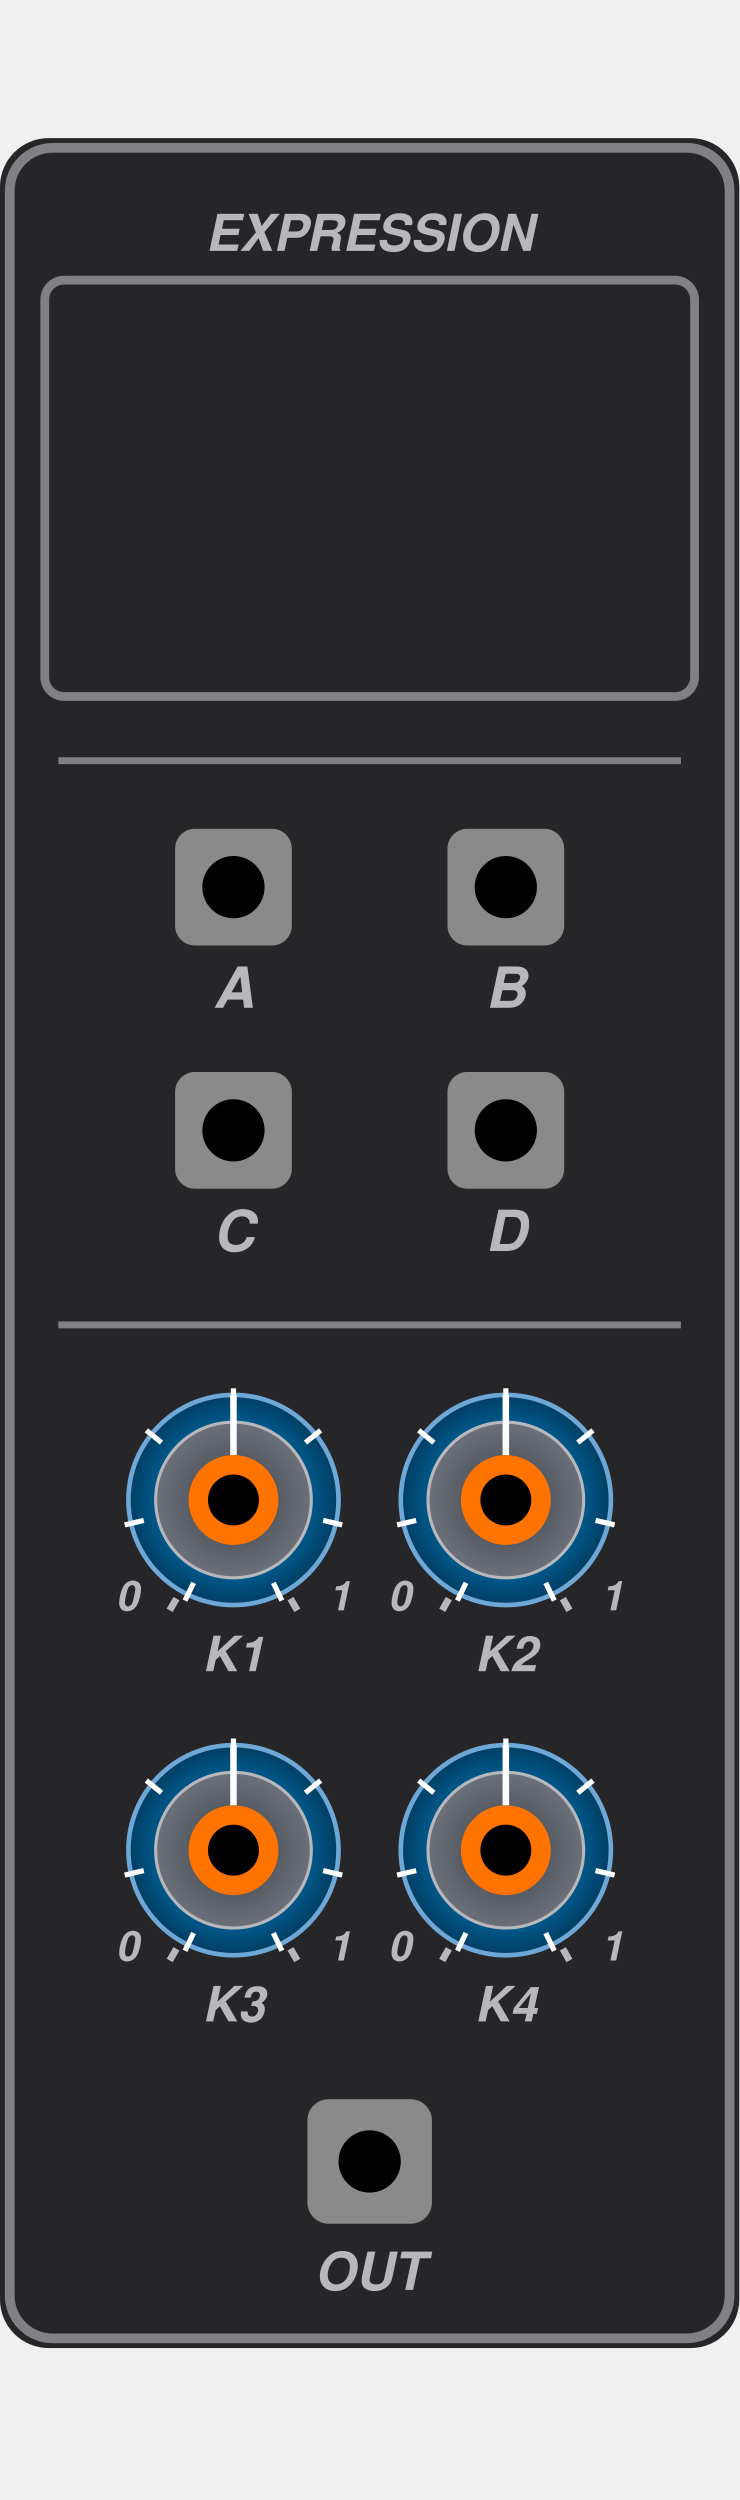
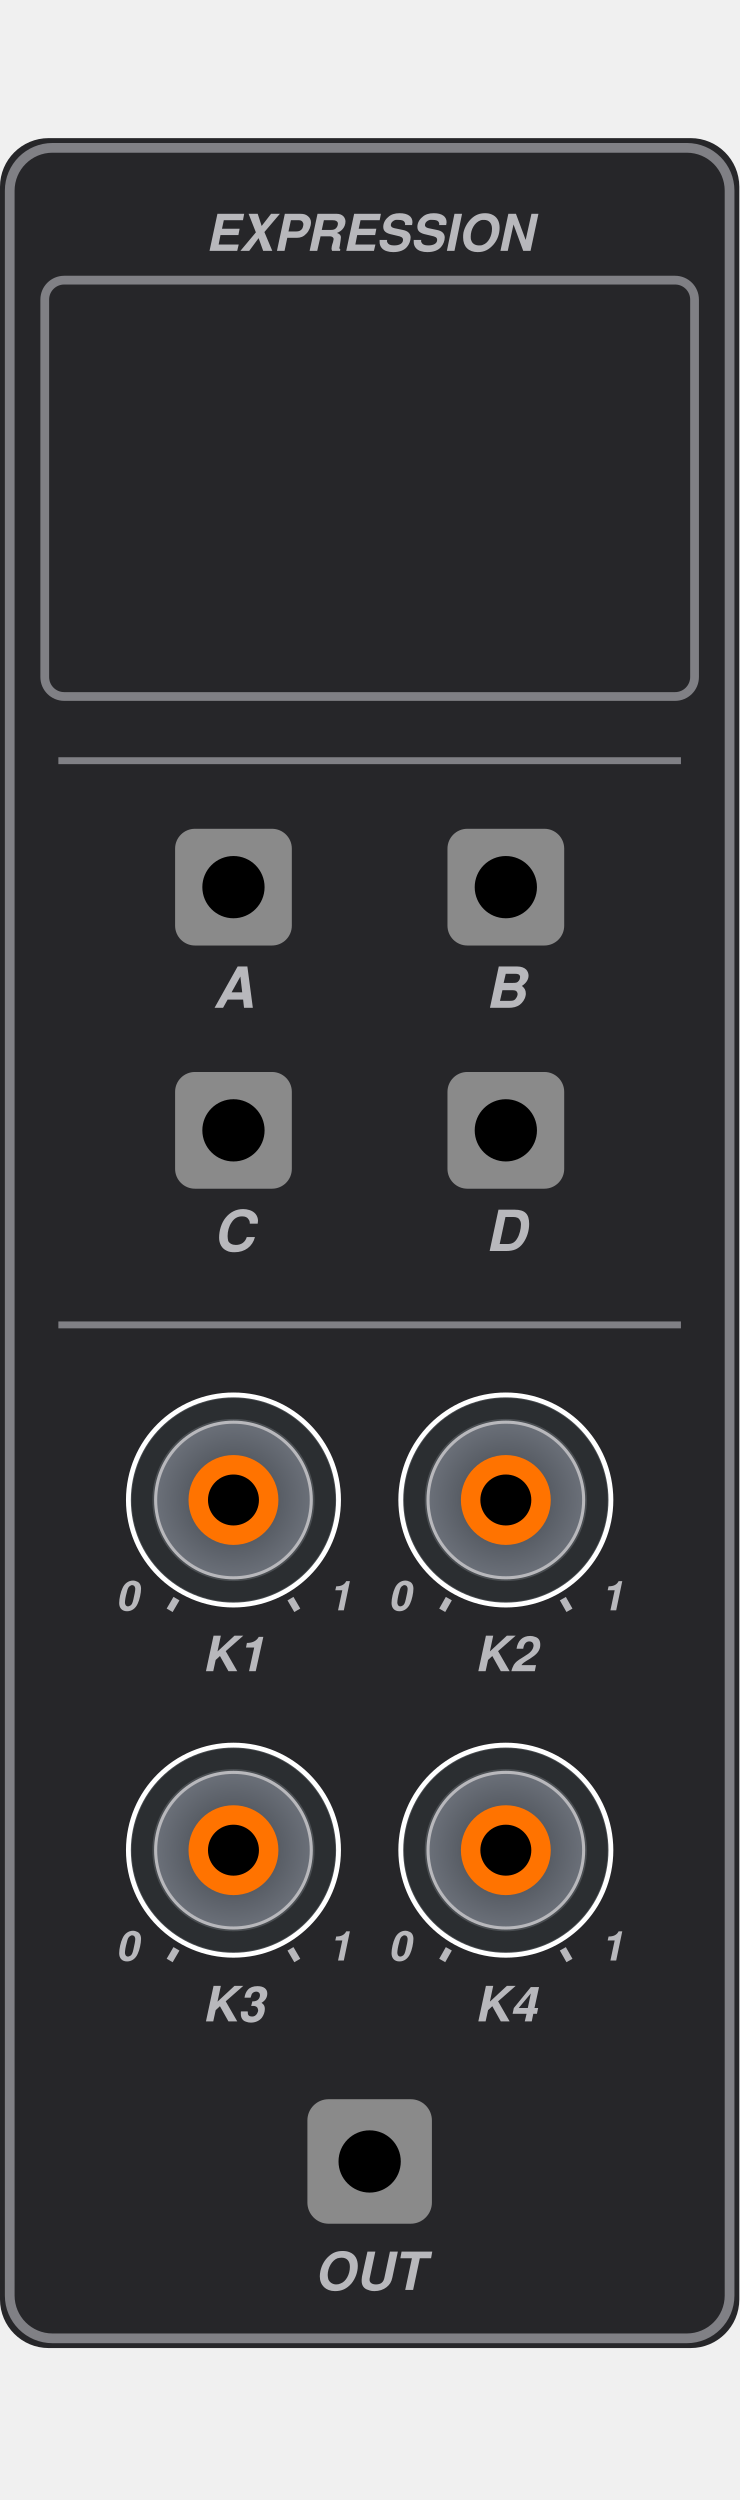
<svg xmlns="http://www.w3.org/2000/svg" width="38mm" height="128.5mm" viewBox="3.9 0 38 128.5" font-family="Arial Narrow, Helvetica, Arial, sans-serif">
  <defs>
    <radialGradient id="blueRing">
      <stop offset="0" stop-color="#1688cc" />
      <stop offset="0.55" stop-color="#006da8" />
      <stop offset="1" stop-color="#003d62" />
    </radialGradient>
    <radialGradient id="blueDial">
      <stop offset="0" stop-color="#1d79b7" />
      <stop offset="0.6" stop-color="#00639a" />
      <stop offset="1" stop-color="#00456e" />
    </radialGradient>
    <radialGradient id="knobCap">
      <stop offset="0" stop-color="#3a3d43" />
      <stop offset="0.4" stop-color="#4c5058" />
      <stop offset="0.62" stop-color="#5a5f67" />
      <stop offset="1" stop-color="#6b7079" />
    </radialGradient>
    <radialGradient id="redLed">
      <stop offset="0" stop-color="#ff4a4a" />
      <stop offset="0.55" stop-color="#d00000" />
      <stop offset="1" stop-color="#650000" />
    </radialGradient>
    <radialGradient id="greenLed">
      <stop offset="0" stop-color="#5cf07a" />
      <stop offset="0.55" stop-color="#12a531" />
      <stop offset="1" stop-color="#054d15" />
    </radialGradient>
    <radialGradient id="orangeLed">
      <stop offset="0" stop-color="#ffbf5c" />
      <stop offset="0.55" stop-color="#ef7d00" />
      <stop offset="1" stop-color="#7a3a00" />
    </radialGradient>
  </defs>
  <g transform="translate(3.9 7.0994)">
    <rect x="0" y="0" width="38" height="113.591" rx="2.5" fill="#262629" />
    <rect x="0.5" y="0.5" width="37" height="112.591" rx="2.2" fill="none" stroke="#808085" stroke-width="0.5" />
    <text x="19" y="5.8" font-size="2.606" font-weight="700" font-style="italic" fill="#b8b8bc" text-anchor="middle" font-family="Arial Narrow, Helvetica, Arial, sans-serif">EXPRESSION</text>
    <rect x="2.3" y="7.3" width="33.4" height="21.4" rx="1" fill="none" stroke="#808085" stroke-width="0.45" />
    <line x1="3" y1="32" x2="35" y2="32" stroke="#808085" stroke-width="0.355" />
    <g data-wcoast-port="aIn" data-wcoast-cx="12" data-wcoast-cy="38.5">
      <rect x="9.00" y="35.50" width="6.00" height="6.00" rx="1.02" fill="#8a8a8a" data-wcoast-role="jackbody" />
      <circle cx="12" cy="38.5" r="1.6" fill="#000000" data-wcoast-role="jackhole" />
    </g>
    <text x="12" y="44.7" font-size="2.906" font-weight="700" font-style="italic" fill="#b8b8bc" text-anchor="middle" font-family="Arial Narrow, Helvetica, Arial, sans-serif">A</text>
    <g data-wcoast-port="bIn" data-wcoast-cx="26" data-wcoast-cy="38.5">
      <rect x="23.00" y="35.50" width="6.00" height="6.00" rx="1.02" fill="#8a8a8a" data-wcoast-role="jackbody" />
      <circle cx="26" cy="38.5" r="1.6" fill="#000000" data-wcoast-role="jackhole" />
    </g>
    <text x="26" y="44.7" font-size="2.906" font-weight="700" font-style="italic" fill="#b8b8bc" text-anchor="middle" font-family="Arial Narrow, Helvetica, Arial, sans-serif">B</text>
    <g data-wcoast-port="cIn" data-wcoast-cx="12" data-wcoast-cy="51">
      <rect x="9.00" y="48.00" width="6.00" height="6.00" rx="1.02" fill="#8a8a8a" data-wcoast-role="jackbody" />
      <circle cx="12" cy="51" r="1.6" fill="#000000" data-wcoast-role="jackhole" />
    </g>
    <text x="12" y="57.2" font-size="2.906" font-weight="700" font-style="italic" fill="#b8b8bc" text-anchor="middle" font-family="Arial Narrow, Helvetica, Arial, sans-serif">C</text>
    <g data-wcoast-port="dIn" data-wcoast-cx="26" data-wcoast-cy="51">
      <rect x="23.00" y="48.00" width="6.00" height="6.00" rx="1.02" fill="#8a8a8a" data-wcoast-role="jackbody" />
      <circle cx="26" cy="51" r="1.6" fill="#000000" data-wcoast-role="jackhole" />
    </g>
    <text x="26" y="57.2" font-size="2.906" font-weight="700" font-style="italic" fill="#b8b8bc" text-anchor="middle" font-family="Arial Narrow, Helvetica, Arial, sans-serif">D</text>
    <line x1="3" y1="61" x2="35" y2="61" stroke="#808085" stroke-width="0.355" />
    <text x="7.125" y="75.672" font-size="2.106" font-weight="700" font-style="italic" fill="#b8b8bc" text-anchor="end" font-family="Arial Narrow, Helvetica, Arial, sans-serif">0</text>
    <text x="16.875" y="75.672" font-size="2.106" font-weight="700" font-style="italic" fill="#b8b8bc" text-anchor="start" font-family="Arial Narrow, Helvetica, Arial, sans-serif">1</text>
    <g data-wcoast-param="k1" data-wcoast-cx="12" data-wcoast-cy="70" data-wcoast-angle-min="-150" data-wcoast-angle-max="150" data-wcoast-port="k1Cv" data-wcoast-depth="k1Depth" data-wcoast-av="off">
-       <circle cx="12" cy="70" r="5.4" fill="url(#blueRing)" stroke="#6fa8d6" stroke-width="0.238" />
+       <circle cx="12" cy="70" r="5.4" fill="#4a4e52" stroke="#ffffff" stroke-width="0.25" data-wcoast-role="rim" />
+       <circle cx="12" cy="70" r="4.7" fill="none" stroke="#2b2e31" stroke-width="1.064" data-wcoast-role="gauge-track" />
      <circle cx="12" cy="70" r="4" fill="url(#knobCap)" stroke="#b8b8bc" stroke-width="0.159" />
      <line x1="9.07" y1="75.07" x2="8.72" y2="75.67" stroke="#b8b8bc" stroke-width="0.355" />
      <line x1="14.93" y1="75.07" x2="15.28" y2="75.67" stroke="#b8b8bc" stroke-width="0.355" />
      <circle cx="12" cy="70" r="2.31" fill="#ff7300" />
      <circle cx="12" cy="70" r="1.31" fill="#000000" data-wcoast-role="jackhole" />
-       <g data-wcoast-role="indicator">
-         <line x1="12.00" y1="64.26" x2="12.00" y2="65.27" stroke="#ffffff" stroke-width="0.268" />
-         <line x1="16.48" y1="66.42" x2="15.70" y2="67.05" stroke="#ffffff" stroke-width="0.268" />
-         <line x1="17.59" y1="71.28" x2="16.61" y2="71.05" stroke="#ffffff" stroke-width="0.268" />
-         <line x1="14.49" y1="75.17" x2="14.05" y2="74.26" stroke="#ffffff" stroke-width="0.268" />
-         <line x1="9.51" y1="75.17" x2="9.95" y2="74.26" stroke="#ffffff" stroke-width="0.268" />
-         <line x1="6.41" y1="71.28" x2="7.39" y2="71.05" stroke="#ffffff" stroke-width="0.268" />
-         <line x1="7.52" y1="66.42" x2="8.30" y2="67.05" stroke="#ffffff" stroke-width="0.268" />
-         <line x1="12" y1="67.69" x2="12" y2="64.60" stroke="#ffffff" stroke-width="0.335" />
-       </g>
+       <g data-wcoast-role="indicator" data-wcoast-cap="4">
+     </g>
    </g>
    <text x="12" y="78.8" font-size="2.506" font-weight="700" font-style="italic" fill="#b8b8bc" text-anchor="middle" font-family="Arial Narrow, Helvetica, Arial, sans-serif">K1</text>
    <text x="21.125" y="75.672" font-size="2.106" font-weight="700" font-style="italic" fill="#b8b8bc" text-anchor="end" font-family="Arial Narrow, Helvetica, Arial, sans-serif">0</text>
    <text x="30.875" y="75.672" font-size="2.106" font-weight="700" font-style="italic" fill="#b8b8bc" text-anchor="start" font-family="Arial Narrow, Helvetica, Arial, sans-serif">1</text>
    <g data-wcoast-param="k2" data-wcoast-cx="26" data-wcoast-cy="70" data-wcoast-angle-min="-150" data-wcoast-angle-max="150" data-wcoast-port="k2Cv" data-wcoast-depth="k2Depth" data-wcoast-av="off">
-       <circle cx="26" cy="70" r="5.4" fill="url(#blueRing)" stroke="#6fa8d6" stroke-width="0.238" />
+       <circle cx="26" cy="70" r="5.4" fill="#4a4e52" stroke="#ffffff" stroke-width="0.25" data-wcoast-role="rim" />
+       <circle cx="26" cy="70" r="4.7" fill="none" stroke="#2b2e31" stroke-width="1.064" data-wcoast-role="gauge-track" />
      <circle cx="26" cy="70" r="4" fill="url(#knobCap)" stroke="#b8b8bc" stroke-width="0.159" />
      <line x1="23.07" y1="75.07" x2="22.73" y2="75.67" stroke="#b8b8bc" stroke-width="0.355" />
      <line x1="28.93" y1="75.07" x2="29.27" y2="75.67" stroke="#b8b8bc" stroke-width="0.355" />
      <circle cx="26" cy="70" r="2.31" fill="#ff7300" />
      <circle cx="26" cy="70" r="1.31" fill="#000000" data-wcoast-role="jackhole" />
-       <g data-wcoast-role="indicator">
-         <line x1="26.00" y1="64.26" x2="26.00" y2="65.27" stroke="#ffffff" stroke-width="0.268" />
-         <line x1="30.48" y1="66.42" x2="29.70" y2="67.05" stroke="#ffffff" stroke-width="0.268" />
-         <line x1="31.59" y1="71.28" x2="30.61" y2="71.05" stroke="#ffffff" stroke-width="0.268" />
-         <line x1="28.49" y1="75.17" x2="28.05" y2="74.26" stroke="#ffffff" stroke-width="0.268" />
-         <line x1="23.51" y1="75.17" x2="23.95" y2="74.26" stroke="#ffffff" stroke-width="0.268" />
-         <line x1="20.41" y1="71.28" x2="21.39" y2="71.05" stroke="#ffffff" stroke-width="0.268" />
-         <line x1="21.52" y1="66.42" x2="22.30" y2="67.05" stroke="#ffffff" stroke-width="0.268" />
-         <line x1="26" y1="67.69" x2="26" y2="64.60" stroke="#ffffff" stroke-width="0.335" />
-       </g>
+       <g data-wcoast-role="indicator" data-wcoast-cap="4">
+     </g>
    </g>
    <text x="26" y="78.8" font-size="2.506" font-weight="700" font-style="italic" fill="#b8b8bc" text-anchor="middle" font-family="Arial Narrow, Helvetica, Arial, sans-serif">K2</text>
    <text x="7.125" y="93.672" font-size="2.106" font-weight="700" font-style="italic" fill="#b8b8bc" text-anchor="end" font-family="Arial Narrow, Helvetica, Arial, sans-serif">0</text>
    <text x="16.875" y="93.672" font-size="2.106" font-weight="700" font-style="italic" fill="#b8b8bc" text-anchor="start" font-family="Arial Narrow, Helvetica, Arial, sans-serif">1</text>
    <g data-wcoast-param="k3" data-wcoast-cx="12" data-wcoast-cy="88" data-wcoast-angle-min="-150" data-wcoast-angle-max="150" data-wcoast-port="k3Cv" data-wcoast-depth="k3Depth" data-wcoast-av="off">
-       <circle cx="12" cy="88" r="5.4" fill="url(#blueRing)" stroke="#6fa8d6" stroke-width="0.238" />
+       <circle cx="12" cy="88" r="5.4" fill="#4a4e52" stroke="#ffffff" stroke-width="0.25" data-wcoast-role="rim" />
+       <circle cx="12" cy="88" r="4.7" fill="none" stroke="#2b2e31" stroke-width="1.064" data-wcoast-role="gauge-track" />
      <circle cx="12" cy="88" r="4" fill="url(#knobCap)" stroke="#b8b8bc" stroke-width="0.159" />
      <line x1="9.07" y1="93.07" x2="8.72" y2="93.67" stroke="#b8b8bc" stroke-width="0.355" />
      <line x1="14.93" y1="93.07" x2="15.28" y2="93.67" stroke="#b8b8bc" stroke-width="0.355" />
      <circle cx="12" cy="88" r="2.31" fill="#ff7300" />
      <circle cx="12" cy="88" r="1.31" fill="#000000" data-wcoast-role="jackhole" />
-       <g data-wcoast-role="indicator">
-         <line x1="12.00" y1="82.26" x2="12.00" y2="83.27" stroke="#ffffff" stroke-width="0.268" />
-         <line x1="16.48" y1="84.42" x2="15.70" y2="85.05" stroke="#ffffff" stroke-width="0.268" />
-         <line x1="17.59" y1="89.28" x2="16.61" y2="89.05" stroke="#ffffff" stroke-width="0.268" />
-         <line x1="14.49" y1="93.17" x2="14.05" y2="92.26" stroke="#ffffff" stroke-width="0.268" />
-         <line x1="9.51" y1="93.17" x2="9.95" y2="92.26" stroke="#ffffff" stroke-width="0.268" />
-         <line x1="6.41" y1="89.28" x2="7.39" y2="89.05" stroke="#ffffff" stroke-width="0.268" />
-         <line x1="7.52" y1="84.42" x2="8.30" y2="85.05" stroke="#ffffff" stroke-width="0.268" />
-         <line x1="12" y1="85.69" x2="12" y2="82.60" stroke="#ffffff" stroke-width="0.335" />
-       </g>
+       <g data-wcoast-role="indicator" data-wcoast-cap="4">
+     </g>
    </g>
    <text x="12" y="96.8" font-size="2.506" font-weight="700" font-style="italic" fill="#b8b8bc" text-anchor="middle" font-family="Arial Narrow, Helvetica, Arial, sans-serif">K3</text>
    <text x="21.125" y="93.672" font-size="2.106" font-weight="700" font-style="italic" fill="#b8b8bc" text-anchor="end" font-family="Arial Narrow, Helvetica, Arial, sans-serif">0</text>
    <text x="30.875" y="93.672" font-size="2.106" font-weight="700" font-style="italic" fill="#b8b8bc" text-anchor="start" font-family="Arial Narrow, Helvetica, Arial, sans-serif">1</text>
    <g data-wcoast-param="k4" data-wcoast-cx="26" data-wcoast-cy="88" data-wcoast-angle-min="-150" data-wcoast-angle-max="150" data-wcoast-port="k4Cv" data-wcoast-depth="k4Depth" data-wcoast-av="off">
-       <circle cx="26" cy="88" r="5.4" fill="url(#blueRing)" stroke="#6fa8d6" stroke-width="0.238" />
+       <circle cx="26" cy="88" r="5.4" fill="#4a4e52" stroke="#ffffff" stroke-width="0.25" data-wcoast-role="rim" />
+       <circle cx="26" cy="88" r="4.7" fill="none" stroke="#2b2e31" stroke-width="1.064" data-wcoast-role="gauge-track" />
      <circle cx="26" cy="88" r="4" fill="url(#knobCap)" stroke="#b8b8bc" stroke-width="0.159" />
      <line x1="23.07" y1="93.07" x2="22.73" y2="93.67" stroke="#b8b8bc" stroke-width="0.355" />
      <line x1="28.93" y1="93.07" x2="29.27" y2="93.67" stroke="#b8b8bc" stroke-width="0.355" />
      <circle cx="26" cy="88" r="2.31" fill="#ff7300" />
      <circle cx="26" cy="88" r="1.31" fill="#000000" data-wcoast-role="jackhole" />
-       <g data-wcoast-role="indicator">
-         <line x1="26.00" y1="82.26" x2="26.00" y2="83.27" stroke="#ffffff" stroke-width="0.268" />
-         <line x1="30.48" y1="84.42" x2="29.70" y2="85.05" stroke="#ffffff" stroke-width="0.268" />
-         <line x1="31.59" y1="89.28" x2="30.61" y2="89.05" stroke="#ffffff" stroke-width="0.268" />
-         <line x1="28.49" y1="93.17" x2="28.05" y2="92.26" stroke="#ffffff" stroke-width="0.268" />
-         <line x1="23.51" y1="93.17" x2="23.95" y2="92.26" stroke="#ffffff" stroke-width="0.268" />
-         <line x1="20.41" y1="89.28" x2="21.39" y2="89.05" stroke="#ffffff" stroke-width="0.268" />
-         <line x1="21.52" y1="84.42" x2="22.30" y2="85.05" stroke="#ffffff" stroke-width="0.268" />
-         <line x1="26" y1="85.69" x2="26" y2="82.60" stroke="#ffffff" stroke-width="0.335" />
-       </g>
+       <g data-wcoast-role="indicator" data-wcoast-cap="4">
+     </g>
    </g>
    <text x="26" y="96.8" font-size="2.506" font-weight="700" font-style="italic" fill="#b8b8bc" text-anchor="middle" font-family="Arial Narrow, Helvetica, Arial, sans-serif">K4</text>
    <g data-wcoast-port="outImage" data-wcoast-cx="19" data-wcoast-cy="104">
      <rect x="15.80" y="100.80" width="6.40" height="6.40" rx="1.09" fill="#8a8a8a" data-wcoast-role="jackbody" />
      <circle cx="19" cy="104" r="1.6" fill="#000000" data-wcoast-role="jackhole" />
    </g>
    <text x="19" y="110.6" font-size="2.706" font-weight="700" font-style="italic" fill="#b8b8bc" text-anchor="middle" font-family="Arial Narrow, Helvetica, Arial, sans-serif">OUT</text>
  </g>
</svg>
